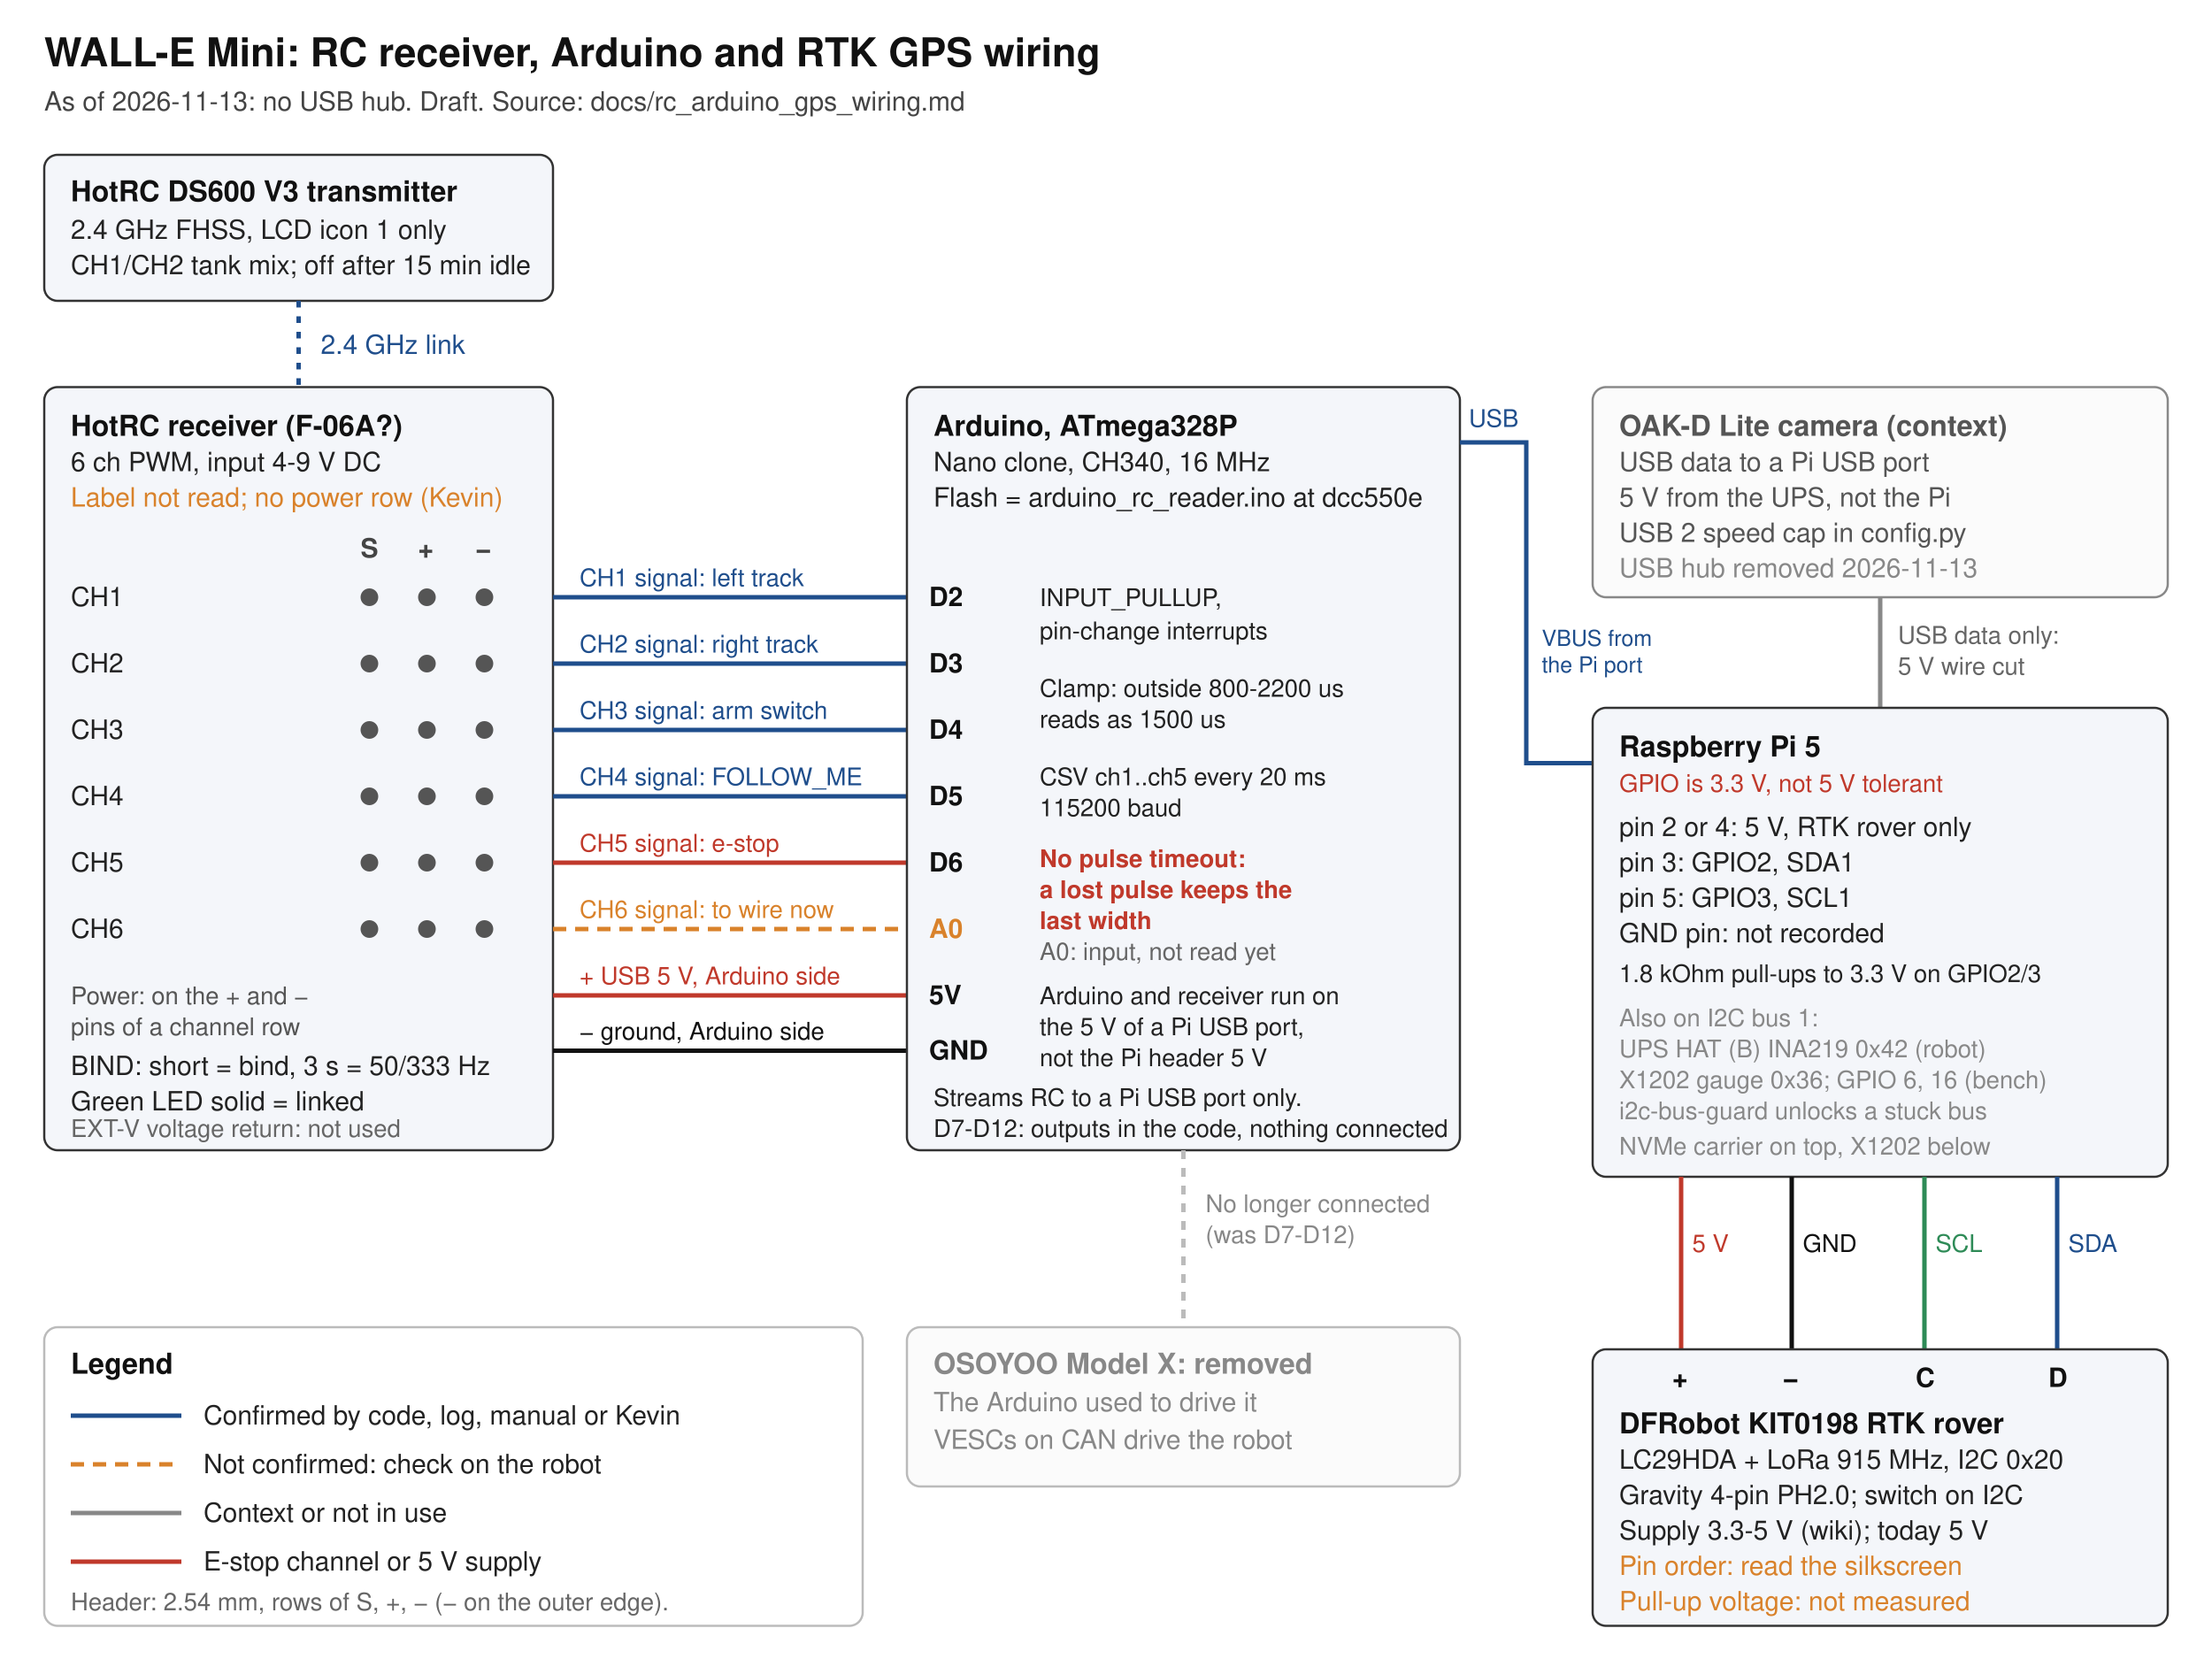
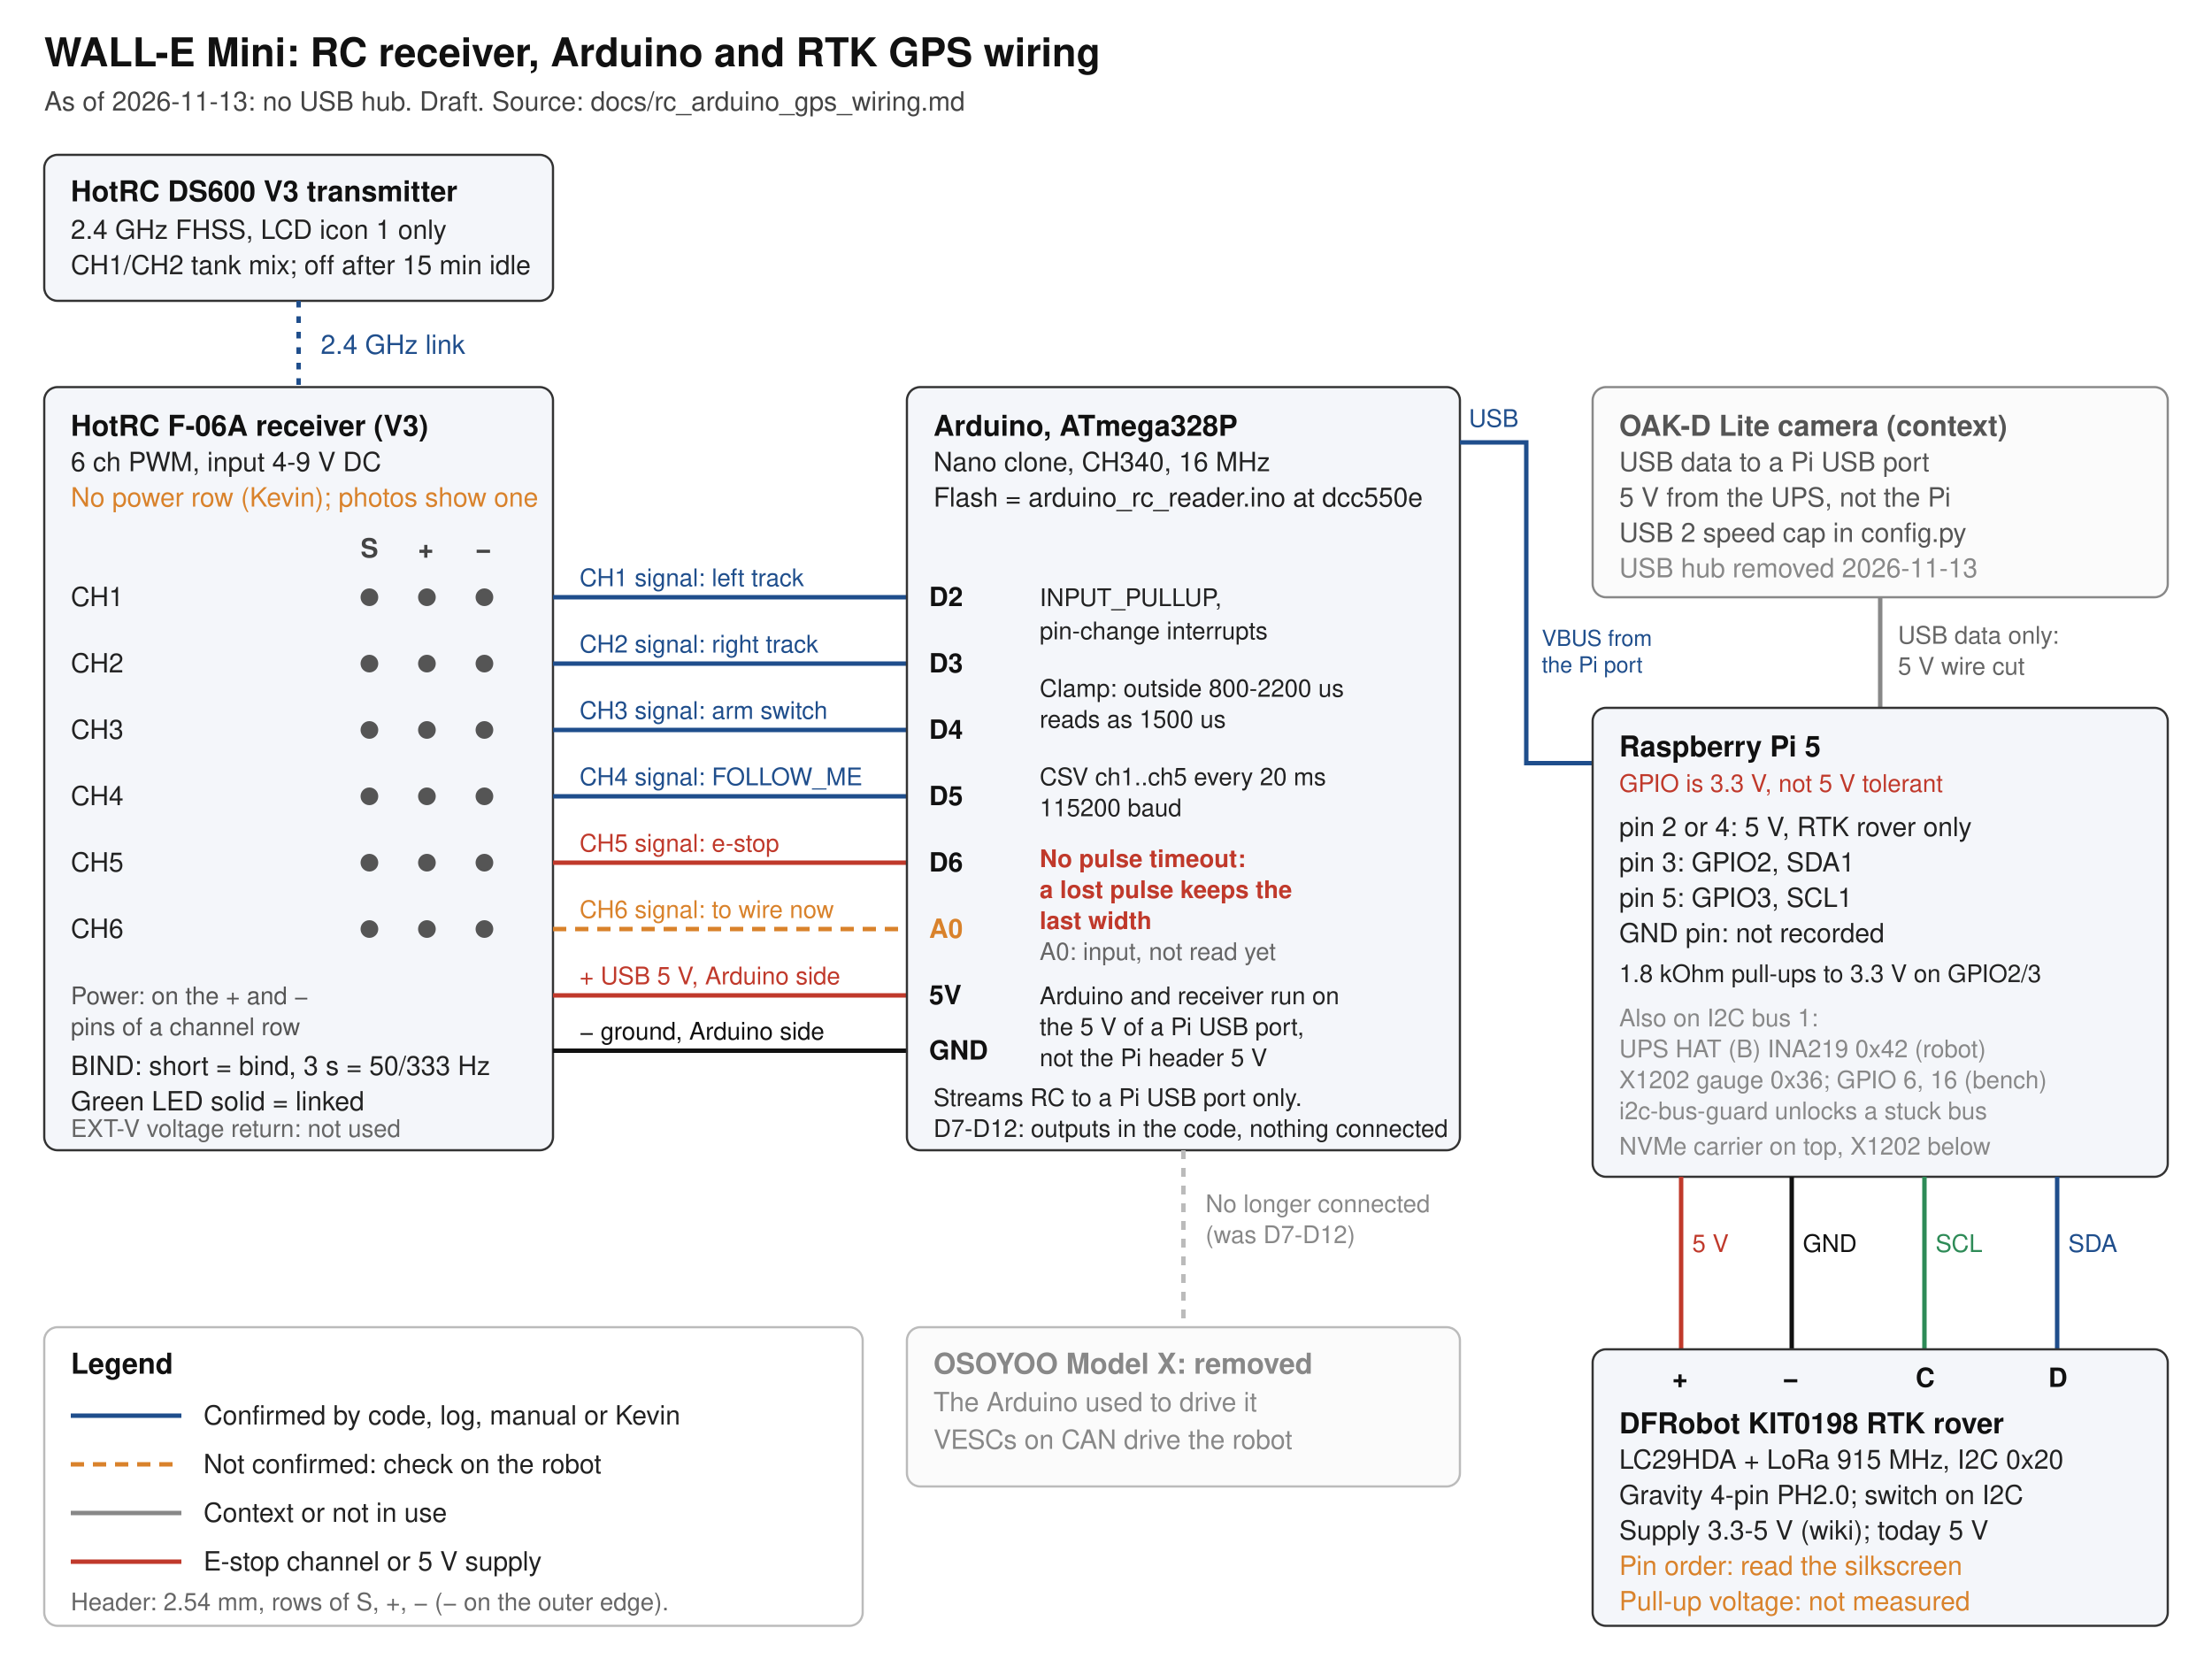
<svg xmlns="http://www.w3.org/2000/svg" viewBox="0 0 1000 750" width="1000" height="750" font-family="Helvetica, Arial, sans-serif" font-size="12">
  <rect x="0" y="0" width="1000" height="750" fill="#ffffff" />
  <text x="20" y="30" font-size="18" font-weight="bold" fill="#111">WALL-E Mini: RC receiver, Arduino and RTK GPS wiring</text>
  <text x="20" y="50" fill="#444">As of 2026-11-13: no USB hub. Draft. Source: docs/rc_arduino_gps_wiring.md</text>
  <rect x="20" y="70" width="230" height="66" rx="6" fill="#f4f6fa" stroke="#333" />
  <text x="32" y="91" font-size="13" font-weight="bold" fill="#111">HotRC DS600 V3 transmitter</text>
  <text x="32" y="108" fill="#222">2.4 GHz FHSS, LCD icon 1 only</text>
  <text x="32" y="124" fill="#222">CH1/CH2 tank mix; off after 15 min idle</text>
  <line x1="135" y1="136" x2="135" y2="175" stroke="#1f4e8c" stroke-width="2" stroke-dasharray="3,4" />
  <text x="145" y="160" fill="#1f4e8c">2.4 GHz link</text>
  <rect x="20" y="175" width="230" height="345" rx="6" fill="#f4f6fa" stroke="#333" />
-   <text x="32" y="197" font-size="13" font-weight="bold" fill="#111">HotRC receiver (F-06A?)</text>
+   <text x="32" y="197" font-size="13" font-weight="bold" fill="#111">HotRC F-06A receiver (V3)</text>
  <text x="32" y="213" fill="#222">6 ch PWM, input 4-9 V DC</text>
-   <text x="32" y="229" fill="#d9822b">Label not read; no power row (Kevin)</text>
+   <text x="32" y="229" fill="#d9822b">No power row (Kevin); photos show one</text>
  <text x="163" y="252" font-weight="bold" fill="#444">S</text>
  <text x="189" y="252" font-weight="bold" fill="#444">+</text>
  <text x="215" y="252" font-weight="bold" fill="#444">−</text>
  <g fill="#222">
    <text x="32" y="274">CH1</text>
    <text x="32" y="304">CH2</text>
    <text x="32" y="334">CH3</text>
    <text x="32" y="364">CH4</text>
    <text x="32" y="394">CH5</text>
    <text x="32" y="424">CH6</text>
    <text x="32" y="454" font-size="11" fill="#555">Power: on the + and −</text>
    <text x="32" y="468" font-size="11" fill="#555">pins of a channel row</text>
  </g>
  <g fill="#555">
    <circle cx="167" cy="270" r="4" />
    <circle cx="193" cy="270" r="4" />
    <circle cx="219" cy="270" r="4" />
    <circle cx="167" cy="300" r="4" />
    <circle cx="193" cy="300" r="4" />
    <circle cx="219" cy="300" r="4" />
    <circle cx="167" cy="330" r="4" />
    <circle cx="193" cy="330" r="4" />
    <circle cx="219" cy="330" r="4" />
    <circle cx="167" cy="360" r="4" />
    <circle cx="193" cy="360" r="4" />
    <circle cx="219" cy="360" r="4" />
    <circle cx="167" cy="390" r="4" />
    <circle cx="193" cy="390" r="4" />
    <circle cx="219" cy="390" r="4" />
    <circle cx="167" cy="420" r="4" />
    <circle cx="193" cy="420" r="4" />
    <circle cx="219" cy="420" r="4" />
  </g>
  <text x="32" y="486" fill="#222">BIND: short = bind, 3 s = 50/333 Hz</text>
  <text x="32" y="502" fill="#222">Green LED solid = linked</text>
  <text x="32" y="514" font-size="11" fill="#666">EXT-V voltage return: not used</text>
  <g stroke-width="2" fill="none">
    <line x1="250" y1="270" x2="410" y2="270" stroke="#1f4e8c" />
    <line x1="250" y1="300" x2="410" y2="300" stroke="#1f4e8c" />
    <line x1="250" y1="330" x2="410" y2="330" stroke="#1f4e8c" />
    <line x1="250" y1="360" x2="410" y2="360" stroke="#1f4e8c" />
    <line x1="250" y1="390" x2="410" y2="390" stroke="#c0392b" />
    <line x1="250" y1="420" x2="410" y2="420" stroke="#d9822b" stroke-dasharray="6,4" />
    <line x1="250" y1="450" x2="410" y2="450" stroke="#c0392b" />
    <line x1="250" y1="475" x2="410" y2="475" stroke="#111" />
  </g>
  <g font-size="11">
    <text x="262" y="265" fill="#1f4e8c">CH1 signal: left track</text>
    <text x="262" y="295" fill="#1f4e8c">CH2 signal: right track</text>
    <text x="262" y="325" fill="#1f4e8c">CH3 signal: arm switch</text>
    <text x="262" y="355" fill="#1f4e8c">CH4 signal: FOLLOW_ME</text>
    <text x="262" y="385" fill="#c0392b">CH5 signal: e-stop</text>
    <text x="262" y="415" fill="#d9822b">CH6 signal: to wire now</text>
    <text x="262" y="445" fill="#c0392b">+ USB 5 V, Arduino side</text>
    <text x="262" y="470" fill="#111">− ground, Arduino side</text>
  </g>
  <rect x="410" y="175" width="250" height="345" rx="6" fill="#f4f6fa" stroke="#333" />
  <text x="422" y="197" font-size="13" font-weight="bold" fill="#111">Arduino, ATmega328P</text>
  <text x="422" y="213" fill="#222">Nano clone, CH340, 16 MHz</text>
  <text x="422" y="229" fill="#222">Flash = arduino_rc_reader.ino at dcc550e</text>
  <g fill="#111" font-weight="bold">
    <text x="420" y="274">D2</text>
    <text x="420" y="304">D3</text>
    <text x="420" y="334">D4</text>
    <text x="420" y="364">D5</text>
    <text x="420" y="394">D6</text>
    <text x="420" y="424" fill="#d9822b">A0</text>
    <text x="420" y="454">5V</text>
    <text x="420" y="479">GND</text>
  </g>
  <g fill="#222" font-size="11">
    <text x="470" y="274">INPUT_PULLUP,</text>
    <text x="470" y="289">pin-change interrupts</text>
    <text x="470" y="315">Clamp: outside 800-2200 us</text>
    <text x="470" y="329">reads as 1500 us</text>
    <text x="470" y="355">CSV ch1..ch5 every 20 ms</text>
    <text x="470" y="369">115200 baud</text>
    <text x="470" y="392" fill="#c0392b" font-weight="bold">No pulse timeout:</text>
    <text x="470" y="406" fill="#c0392b" font-weight="bold">a lost pulse keeps the</text>
    <text x="470" y="420" fill="#c0392b" font-weight="bold">last width</text>
    <text x="470" y="434" fill="#666">A0: input, not read yet</text>
  </g>
  <text x="470" y="454" font-size="11" fill="#222">Arduino and receiver run on</text>
  <text x="470" y="468" font-size="11" fill="#222">the 5 V of a Pi USB port,</text>
  <text x="470" y="482" font-size="11" fill="#222">not the Pi header 5 V</text>
  <text x="422" y="500" font-size="11" fill="#222">Streams RC to a Pi USB port only.</text>
  <text x="422" y="514" font-size="11" fill="#222">D7-D12: outputs in the code, nothing connected</text>
  <polyline points="660,200 690,200 690,345 720,345" fill="none" stroke="#1f4e8c" stroke-width="2" />
  <text x="664" y="193" font-size="11" fill="#1f4e8c">USB</text>
  <text x="697" y="292" font-size="10" fill="#1f4e8c">VBUS from</text>
  <text x="697" y="304" font-size="10" fill="#1f4e8c">the Pi port</text>
  <line x1="535" y1="520" x2="535" y2="600" stroke="#bbb" stroke-width="2" stroke-dasharray="4,4" />
  <text x="545" y="548" font-size="11" fill="#888">No longer connected</text>
  <text x="545" y="562" font-size="11" fill="#888">(was D7-D12)</text>
  <rect x="410" y="600" width="250" height="72" rx="6" fill="#fbfbfb" stroke="#bbb" />
  <text x="422" y="621" font-size="13" font-weight="bold" fill="#888">OSOYOO Model X: removed</text>
  <text x="422" y="638" fill="#888">The Arduino used to drive it</text>
  <text x="422" y="655" fill="#888">VESCs on CAN drive the robot</text>
  <rect x="720" y="175" width="260" height="95" rx="6" fill="#fbfbfb" stroke="#888" />
  <text x="732" y="197" font-size="13" font-weight="bold" fill="#555">OAK-D Lite camera (context)</text>
  <text x="732" y="213" fill="#555">USB data to a Pi USB port</text>
  <text x="732" y="229" fill="#555">5 V from the UPS, not the Pi</text>
  <text x="732" y="245" fill="#555">USB 2 speed cap in config.py</text>
  <text x="732" y="261" fill="#888">USB hub removed 2026-11-13</text>
  <line x1="850" y1="270" x2="850" y2="320" stroke="#888" stroke-width="2" />
  <text x="858" y="291" font-size="11" fill="#666">USB data only:</text>
  <text x="858" y="305" font-size="11" fill="#666">5 V wire cut</text>
  <rect x="720" y="320" width="260" height="212" rx="6" fill="#f4f6fa" stroke="#333" />
  <text x="732" y="342" font-size="13" font-weight="bold" fill="#111">Raspberry Pi 5</text>
  <text x="732" y="358" font-size="11" fill="#c0392b">GPIO is 3.3 V, not 5 V tolerant</text>
  <g fill="#222">
    <text x="732" y="378">pin 2 or 4: 5 V, RTK rover only</text>
    <text x="732" y="394">pin 3: GPIO2, SDA1</text>
    <text x="732" y="410">pin 5: GPIO3, SCL1</text>
    <text x="732" y="426">GND pin: not recorded</text>
  </g>
  <text x="732" y="444" font-size="11" fill="#222">1.8 kOhm pull-ups to 3.3 V on GPIO2/3</text>
  <text x="732" y="464" font-size="11" fill="#888">Also on I2C bus 1:</text>
  <text x="732" y="478" font-size="11" fill="#888">UPS HAT (B) INA219 0x42 (robot)</text>
  <text x="732" y="492" font-size="11" fill="#888">X1202 gauge 0x36; GPIO 6, 16 (bench)</text>
  <text x="732" y="506" font-size="11" fill="#888">i2c-bus-guard unlocks a stuck bus</text>
  <text x="732" y="522" font-size="11" fill="#888">NVMe carrier on top, X1202 below</text>
  <g stroke-width="2">
    <line x1="760" y1="532" x2="760" y2="610" stroke="#c0392b" />
    <line x1="810" y1="532" x2="810" y2="610" stroke="#111" />
    <line x1="870" y1="532" x2="870" y2="610" stroke="#2e8b57" />
    <line x1="930" y1="532" x2="930" y2="610" stroke="#1f4e8c" />
  </g>
  <g font-size="11">
    <text x="765" y="566" fill="#c0392b">5 V</text>
    <text x="815" y="566" fill="#111">GND</text>
    <text x="875" y="566" fill="#2e8b57">SCL</text>
    <text x="935" y="566" fill="#1f4e8c">SDA</text>
  </g>
  <rect x="720" y="610" width="260" height="125" rx="6" fill="#f4f6fa" stroke="#333" />
  <g font-weight="bold" fill="#111">
    <text x="756" y="627">+</text>
    <text x="806" y="627">−</text>
    <text x="866" y="627">C</text>
    <text x="926" y="627">D</text>
  </g>
  <text x="732" y="648" font-size="13" font-weight="bold" fill="#111">DFRobot KIT0198 RTK rover</text>
  <text x="732" y="664" fill="#222">LC29HDA + LoRa 915 MHz, I2C 0x20</text>
  <text x="732" y="680" fill="#222">Gravity 4-pin PH2.0; switch on I2C</text>
  <text x="732" y="696" fill="#222">Supply 3.3-5 V (wiki); today 5 V</text>
  <text x="732" y="712" fill="#d9822b">Pin order: read the silkscreen</text>
  <text x="732" y="728" fill="#d9822b">Pull-up voltage: not measured</text>
  <rect x="20" y="600" width="370" height="135" rx="6" fill="#ffffff" stroke="#bbb" />
  <text x="32" y="621" font-size="13" font-weight="bold" fill="#111">Legend</text>
  <line x1="32" y1="640" x2="82" y2="640" stroke="#1f4e8c" stroke-width="2" />
  <text x="92" y="644" fill="#222">Confirmed by code, log, manual or Kevin</text>
  <line x1="32" y1="662" x2="82" y2="662" stroke="#d9822b" stroke-width="2" stroke-dasharray="6,4" />
  <text x="92" y="666" fill="#222">Not confirmed: check on the robot</text>
  <line x1="32" y1="684" x2="82" y2="684" stroke="#888" stroke-width="2" />
  <text x="92" y="688" fill="#222">Context or not in use</text>
  <line x1="32" y1="706" x2="82" y2="706" stroke="#c0392b" stroke-width="2" />
  <text x="92" y="710" fill="#222">E-stop channel or 5 V supply</text>
  <text x="32" y="728" font-size="11" fill="#666">Header: 2.54 mm, rows of S, +, − (− on the outer edge).</text>
</svg>
